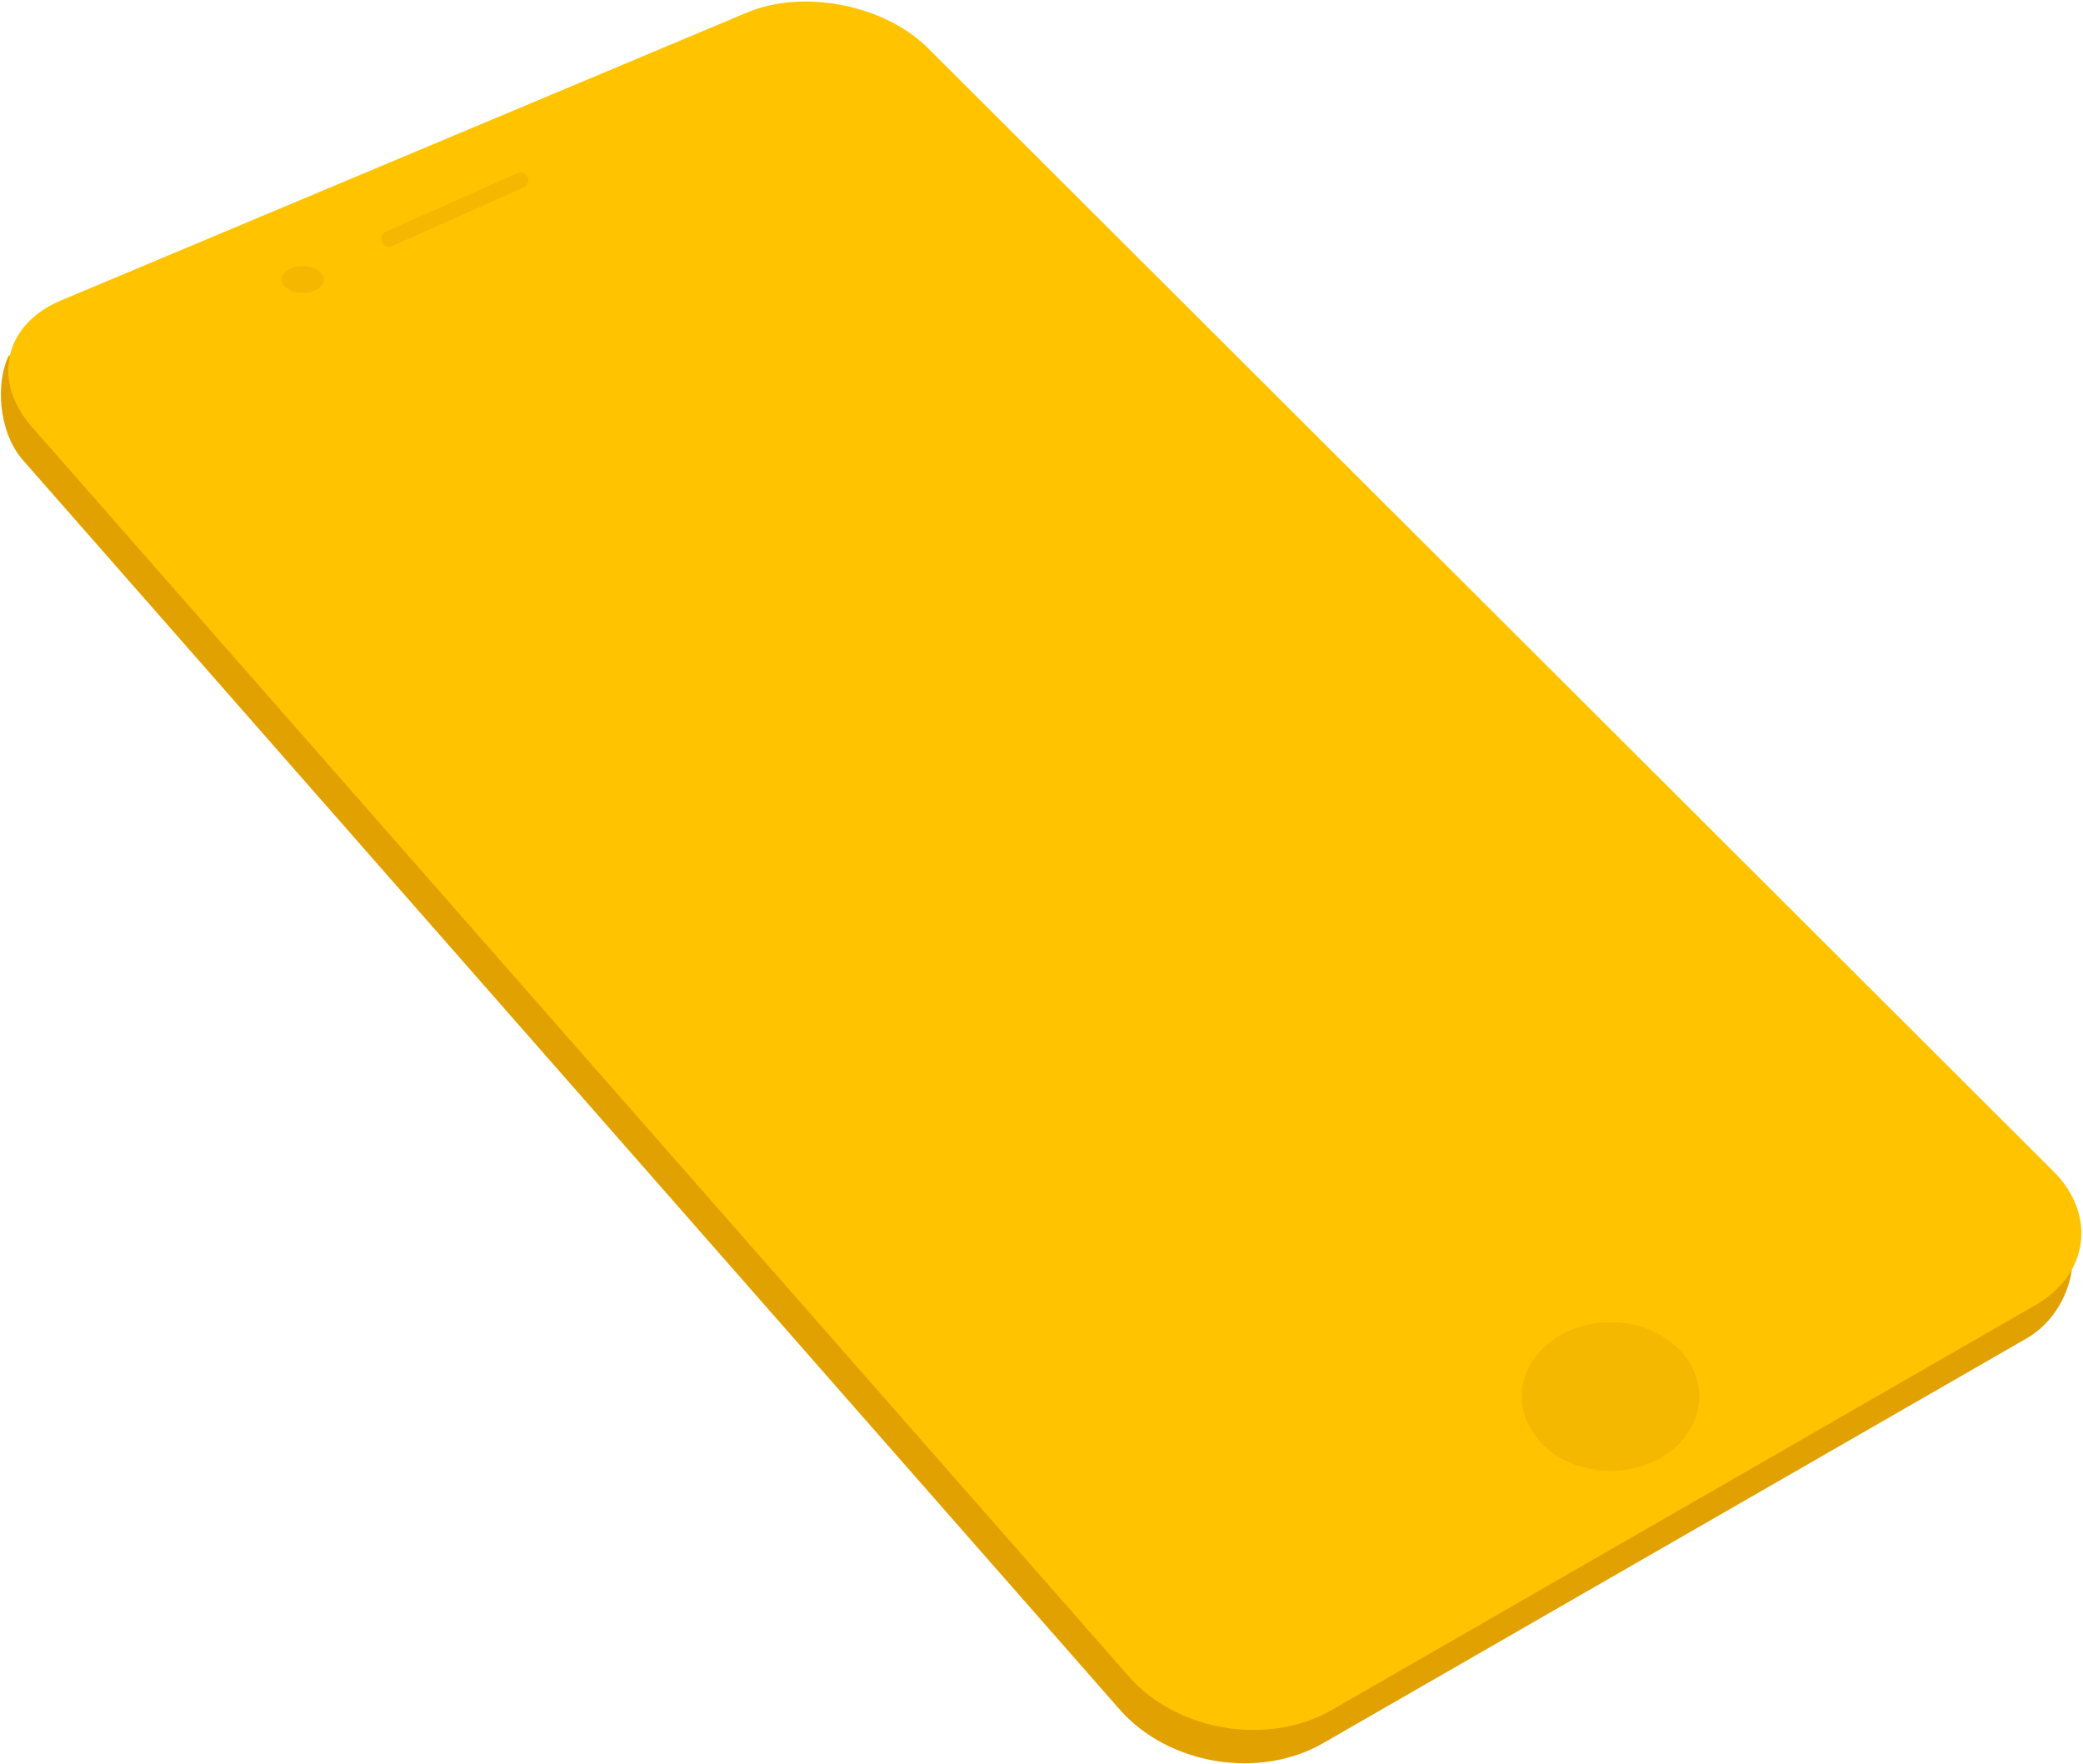
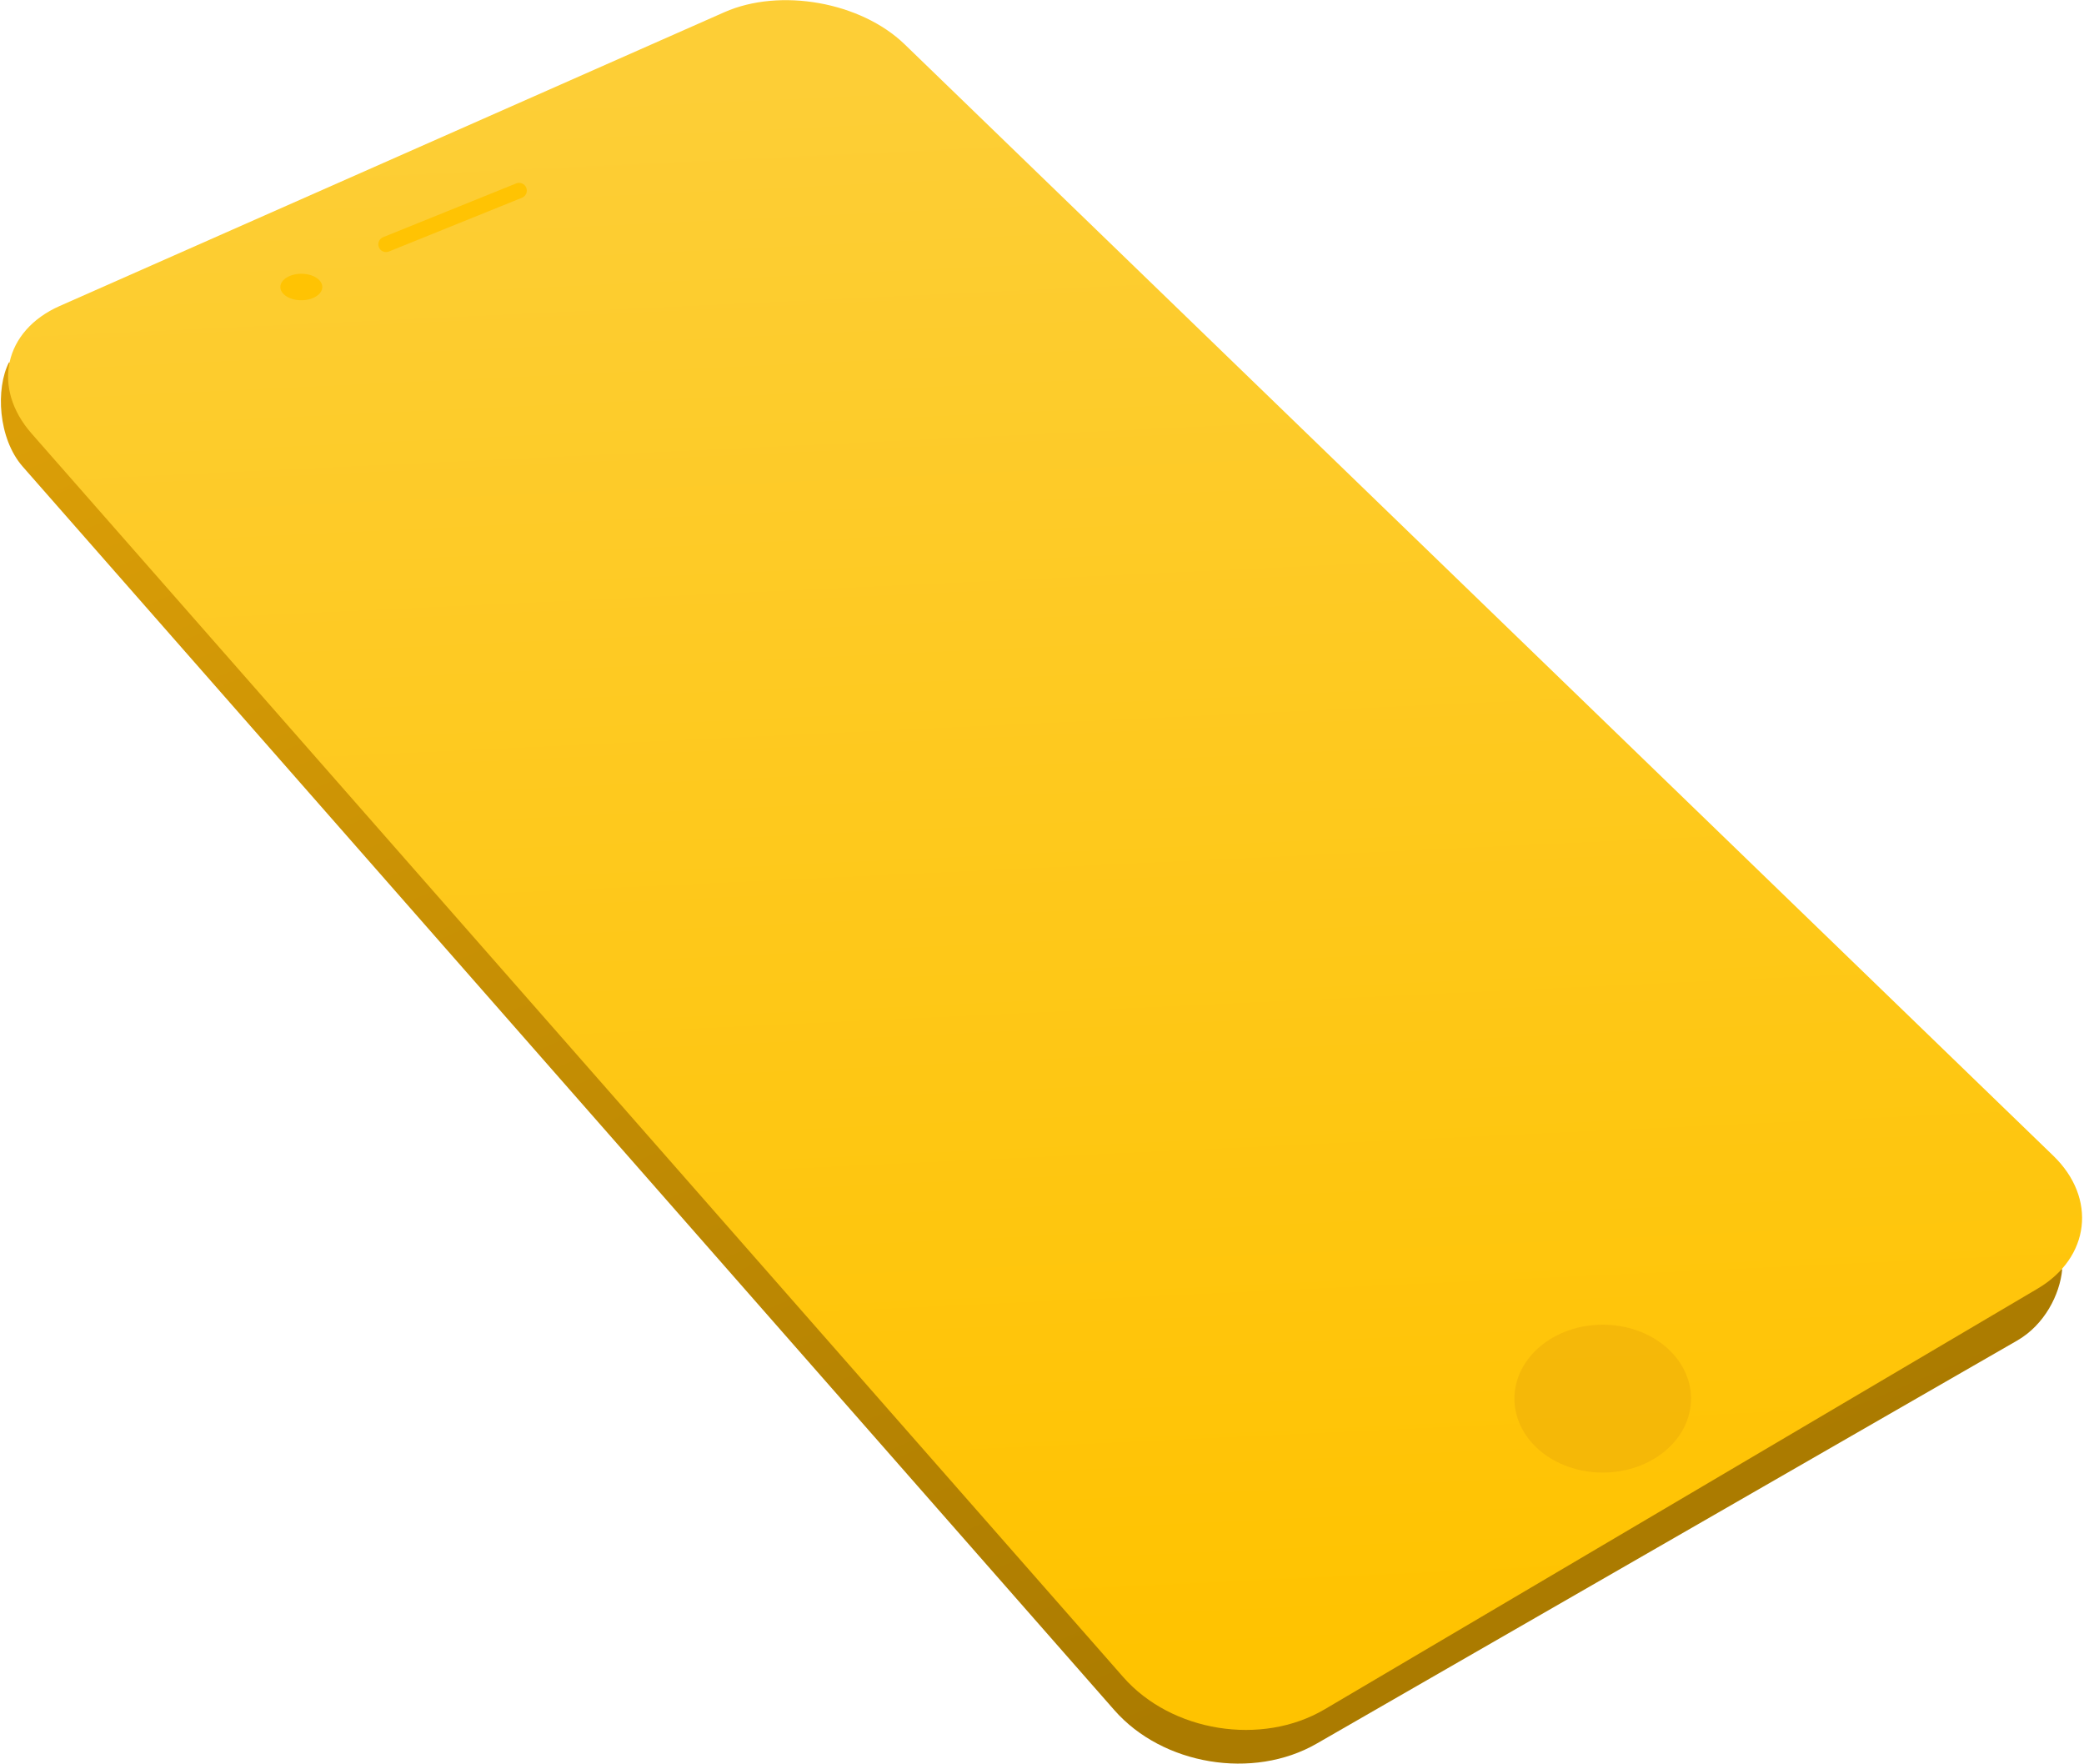
- <svg xmlns="http://www.w3.org/2000/svg" width="939px" height="795px" viewBox="0 0 939 795" version="1.1">
-   <defs />
-   <g id="Page-1" stroke="none" stroke-width="1" fill="none" fill-rule="evenodd">
-     <g id="Device">
-       <path d="M934.126,570.986 C933.066,582.361 926.134,596.069 913.709,603.218 L596.378,785.795 C567.658,802.319 526.655,795.53 504.797,770.633 L10.318,207.383 C-0.934,194.566 -1.999,171.945 4.066,160.119" id="Rectangle-24" fill="#E1A100" />
-       <path d="M14.318,192.383 C-3.902,171.629 1.966,146.145 27.438,135.456 L336.75,5.661 C362.215,-5.025 398.7,2.12 418.252,21.631 L925.651,527.967 C945.197,547.473 941.641,574.448 917.709,588.218 L600.378,770.795 C571.658,787.319 530.655,780.53 508.797,755.633 L14.318,192.383 Z" id="Rectangle-24" fill="#FFC300" />
-       <ellipse id="Oval-9" fill="#E1A100" opacity="0.328" cx="726" cy="629.5" rx="40" ry="33.5" />
-       <ellipse id="Oval-10" fill="#F5B700" cx="136.5" cy="126" rx="9.5" ry="6" />
-       <rect id="Rectangle-25" fill="#F5B700" transform="translate(205, 94.5) rotate(-24) translate(-205, -94.5) " x="169" y="91" width="72" height="7" rx="3.5" />
+ <svg xmlns="http://www.w3.org/2000/svg" width="944px" height="799px" viewBox="0 0 944 799" version="1.1">
+   <defs>
+     <linearGradient x1="1.888%" y1="0%" x2="60.335%" y2="95.039%" id="linearGradient-1">
+       <stop stop-color="#DC9F07" offset="0%" />
+       <stop stop-color="#AB7B00" offset="100%" />
+     </linearGradient>
+     <linearGradient x1="54.014%" y1="3.346%" x2="59.369%" y2="96.173%" id="linearGradient-2">
+       <stop stop-color="#FDCE36" offset="0%" />
+       <stop stop-color="#FFC300" offset="100%" />
+     </linearGradient>
+   </defs>
+   <g id="Featured-Work" stroke="none" stroke-width="1" fill="none" fill-rule="evenodd">
+     <g id="NortonSlice" transform="translate(-14, 0)">
+       <g id="body" transform="translate(14, 0)">
+         <path d="M934.126,574.986 C933.066,586.361 926.134,600.069 913.709,607.218 L596.378,789.795 C567.658,806.319 526.655,799.53 504.797,774.633 L10.318,211.383 C-0.934,198.566 -1.999,175.945 4.066,164.119" id="Rectangle-24" fill="url(#linearGradient-1)" />
+         <path d="M14.318,196.383 C-3.902,175.629 1.811,149.752 27.052,138.595 L328.135,5.522 C353.388,-5.639 389.948,0.879 409.79,20.078 L930.112,523.52 C949.956,542.72 946.77,569.656 922.979,583.693 L600.048,774.227 C571.51,791.065 530.655,784.53 508.797,759.633 L14.318,196.383 Z" id="Rectangle-24" fill="url(#linearGradient-2)" />
+         <ellipse id="Oval-9" fill="#ECAB07" opacity="0.502" cx="726" cy="633.5" rx="40" ry="33.5" />
+         <ellipse id="Oval-10" fill="#FFC303" cx="136.5" cy="130" rx="9.5" ry="6" />
+         <rect id="Rectangle-25" fill="#FFC303" transform="translate(205, 98.5) rotate(-22) translate(-205, -98.5) " x="169" y="95" width="72" height="7" rx="3.5" />
+       </g>
    </g>
  </g>
</svg>
